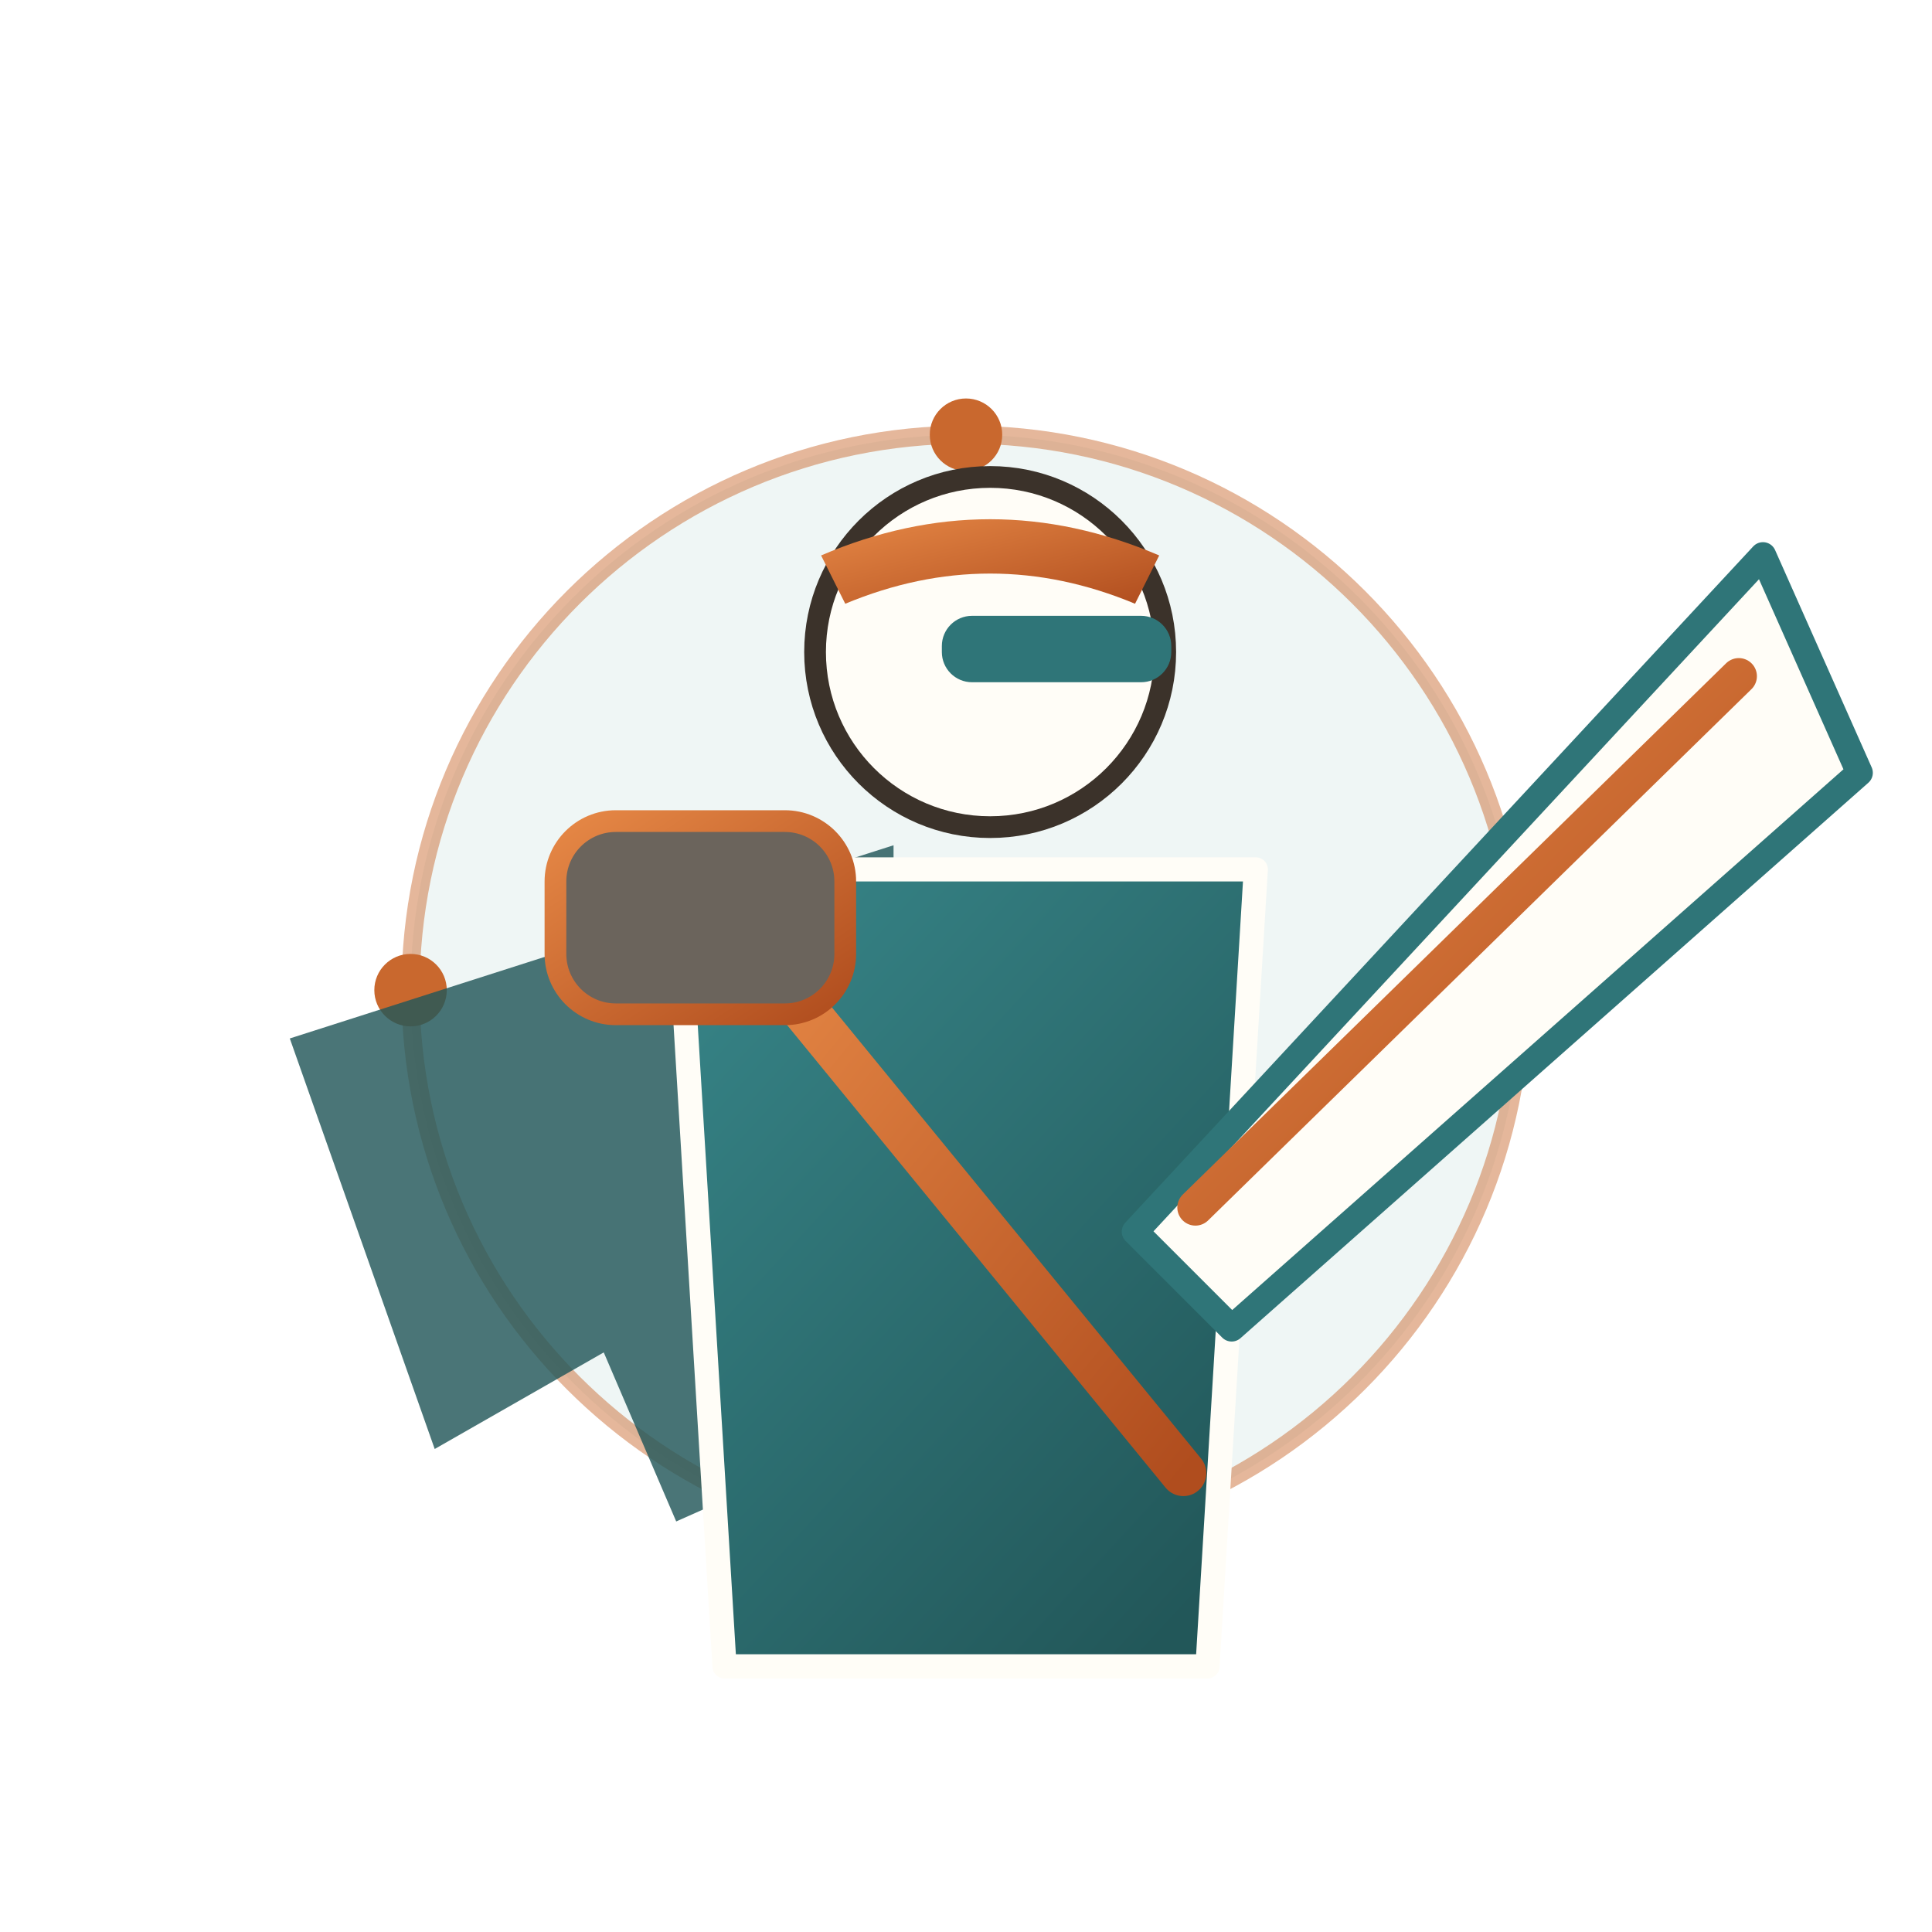
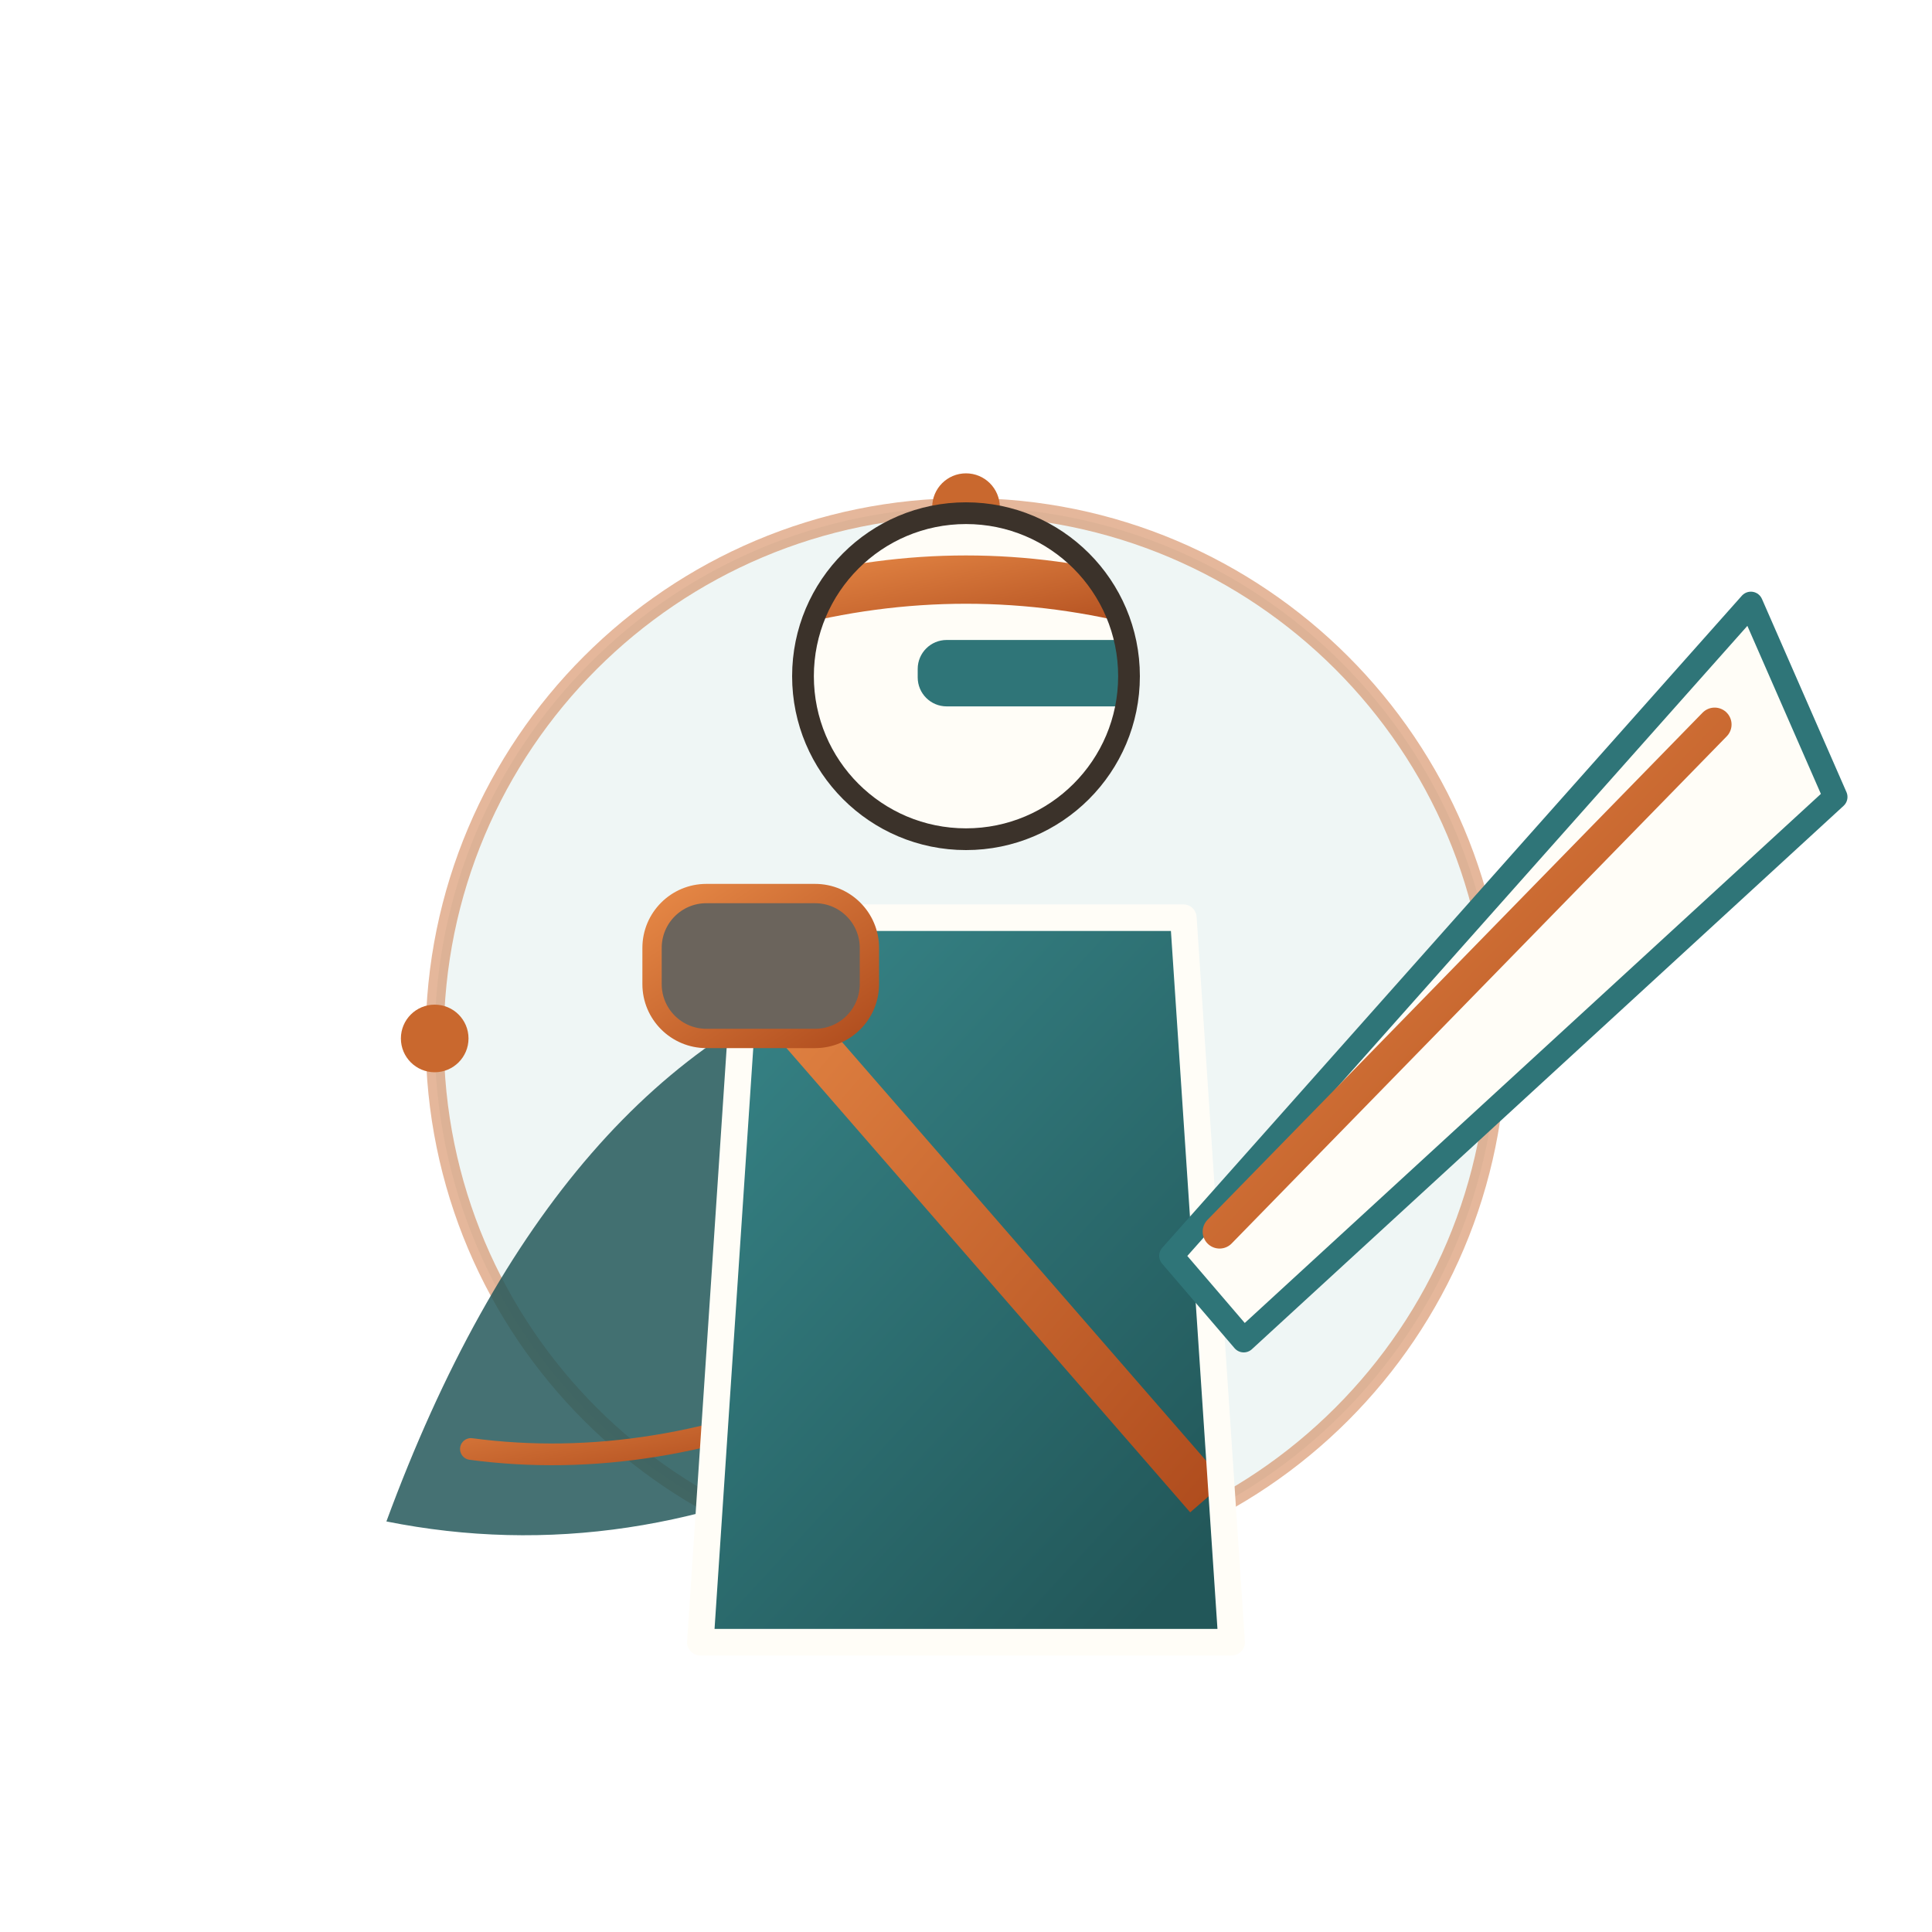
- <svg xmlns="http://www.w3.org/2000/svg" viewBox="0 0 160 160" data-foot="80,140">
+ <svg xmlns="http://www.w3.org/2000/svg" viewBox="0 0 160 160" data-foot="80,136">
  <defs>
    <linearGradient id="sl_body" x1="0" y1="0" x2="0.8" y2="1">
      <stop offset="0%" stop-color="#38878A" />
      <stop offset="100%" stop-color="#225759" />
    </linearGradient>
    <linearGradient id="sl_rust" x1="0" y1="0" x2="1" y2="1">
      <stop offset="0%" stop-color="#E68846" />
      <stop offset="100%" stop-color="#B04D1E" />
    </linearGradient>
+     <clipPath id="sl_tc">
+       <path d="M 62 76 L 98 76 L 102 136 L 58 136 Z" />
+     </clipPath>
+     <clipPath id="sl_hc">
+       <circle cx="80" cy="56" r="13.5" />
+     </clipPath>
  </defs>
-   <g id="bone_back_hair" data-pivot="80,82">
-     <circle cx="80" cy="82" r="46" fill="#EAF3F2" fill-opacity="0.74" stroke="#C9682E" stroke-width="1.5" stroke-opacity="0.48" />
-     <circle cx="80" cy="36" r="3" fill="#C9682E" />
-     <circle cx="34" cy="82" r="3" fill="#C9682E" />
-     <circle cx="126" cy="82" r="3" fill="#C9682E" />
+   <g id="bone_back_hair" data-pivot="80,86">
+     <circle cx="80" cy="86" r="44" fill="#EAF3F2" fill-opacity="0.74" stroke="#C9682E" stroke-width="1.5" stroke-opacity="0.48" />
+     <circle cx="80" cy="42" r="2.8" fill="#C9682E" />
+     <circle cx="36" cy="86" r="2.8" fill="#C9682E" />
+     <circle cx="124" cy="86" r="2.8" fill="#C9682E" />
  </g>
-   <g id="bone_cape_back" data-pivot="74,84">
-     <polygon points="74,70 24,86 36,120 50,112 56,126 74,118" fill="#225759" opacity="0.82" />
+   <g id="bone_cape_back" data-pivot="70,82">
+     <path d="M 72 80 Q 46 88 32 126 Q 52 130 72 120 Z" fill="#225759" opacity="0.84" />
+     <path d="M 39 120 Q 54 122 70 115" fill="none" stroke="url(#sl_rust)" stroke-width="1.8" stroke-linecap="round" />
  </g>
-   <g id="bone_torso" data-pivot="80,114">
-     <polygon points="56,72 104,72 100,138 60,138" fill="url(#sl_body)" stroke="#FFFDF7" stroke-width="2.0" stroke-linejoin="round" />
-     <line x1="62" y1="78" x2="98" y2="122" stroke="url(#sl_rust)" stroke-width="3.8" stroke-linecap="round" />
-     <rect x="46" y="68" width="24" height="16" rx="5" fill="#6B645C" stroke="url(#sl_rust)" stroke-width="1.8" />
-     <path d="M 62 128 L 98 128" stroke="url(#sl_rust)" stroke-width="2.4" stroke-linecap="round" />
+   <g id="bone_torso" data-pivot="80,136">
+     <path d="M 62 76 L 98 76 L 102 136 L 58 136 Z" fill="url(#sl_body)" />
+     <g clip-path="url(#sl_tc)">
+       <line x1="60" y1="78" x2="100" y2="124" stroke="url(#sl_rust)" stroke-width="3.8" />
+       <line x1="58" y1="126" x2="102" y2="126" stroke="url(#sl_rust)" stroke-width="2.4" />
+     </g>
+     <path d="M 62 76 L 98 76 L 102 136 L 58 136 Z" fill="none" stroke="#FFFDF7" stroke-width="2.2" stroke-linejoin="round" />
+     <rect x="54" y="74" width="18" height="12" rx="4.5" fill="#6B645C" stroke="url(#sl_rust)" stroke-width="1.6" />
  </g>
-   <g id="bone_head" data-pivot="80,66">
-     <circle cx="82" cy="54" r="14.5" fill="#FFFDF7" stroke="#3B322A" stroke-width="1.8" />
-     <path d="M 68 46 Q 82 40 96 46 L 94 50 Q 82 45 70 50 Z" fill="url(#sl_rust)" />
-     <rect x="78" y="51" width="19" height="5.5" rx="2.5" fill="#2F7578" />
+   <g id="bone_head" data-pivot="80,68">
+     <circle cx="80" cy="56" r="13.5" fill="#FFFDF7" />
+     <g clip-path="url(#sl_hc)">
+       <path d="M 65 48 Q 80 44 95 48 L 95 52 Q 80 48 65 52 Z" fill="url(#sl_rust)" />
+       <rect x="76" y="53" width="20" height="5.5" rx="2.4" fill="#2F7578" />
+     </g>
+     <circle cx="80" cy="56" r="13.5" fill="none" stroke="#3B322A" stroke-width="1.8" />
  </g>
-   <g id="bone_weapon" data-pivot="94,102">
-     <path d="M 94 102 L 146 46 L 154 64 L 102 110 Z" fill="#FFFDF7" stroke="#2F7578" stroke-width="2.2" stroke-linejoin="round" />
-     <line x1="99" y1="100" x2="144" y2="56" stroke="url(#sl_rust)" stroke-width="3.0" stroke-linecap="round" />
+   <g id="bone_weapon" data-pivot="98,102">
+     <path d="M 97 104 L 145 50 L 152 66 L 103 111 Z" fill="#FFFDF7" stroke="#2F7578" stroke-width="2.0" stroke-linejoin="round" />
+     <line x1="101" y1="102" x2="142" y2="60" stroke="url(#sl_rust)" stroke-width="2.8" stroke-linecap="round" />
  </g>
</svg>
